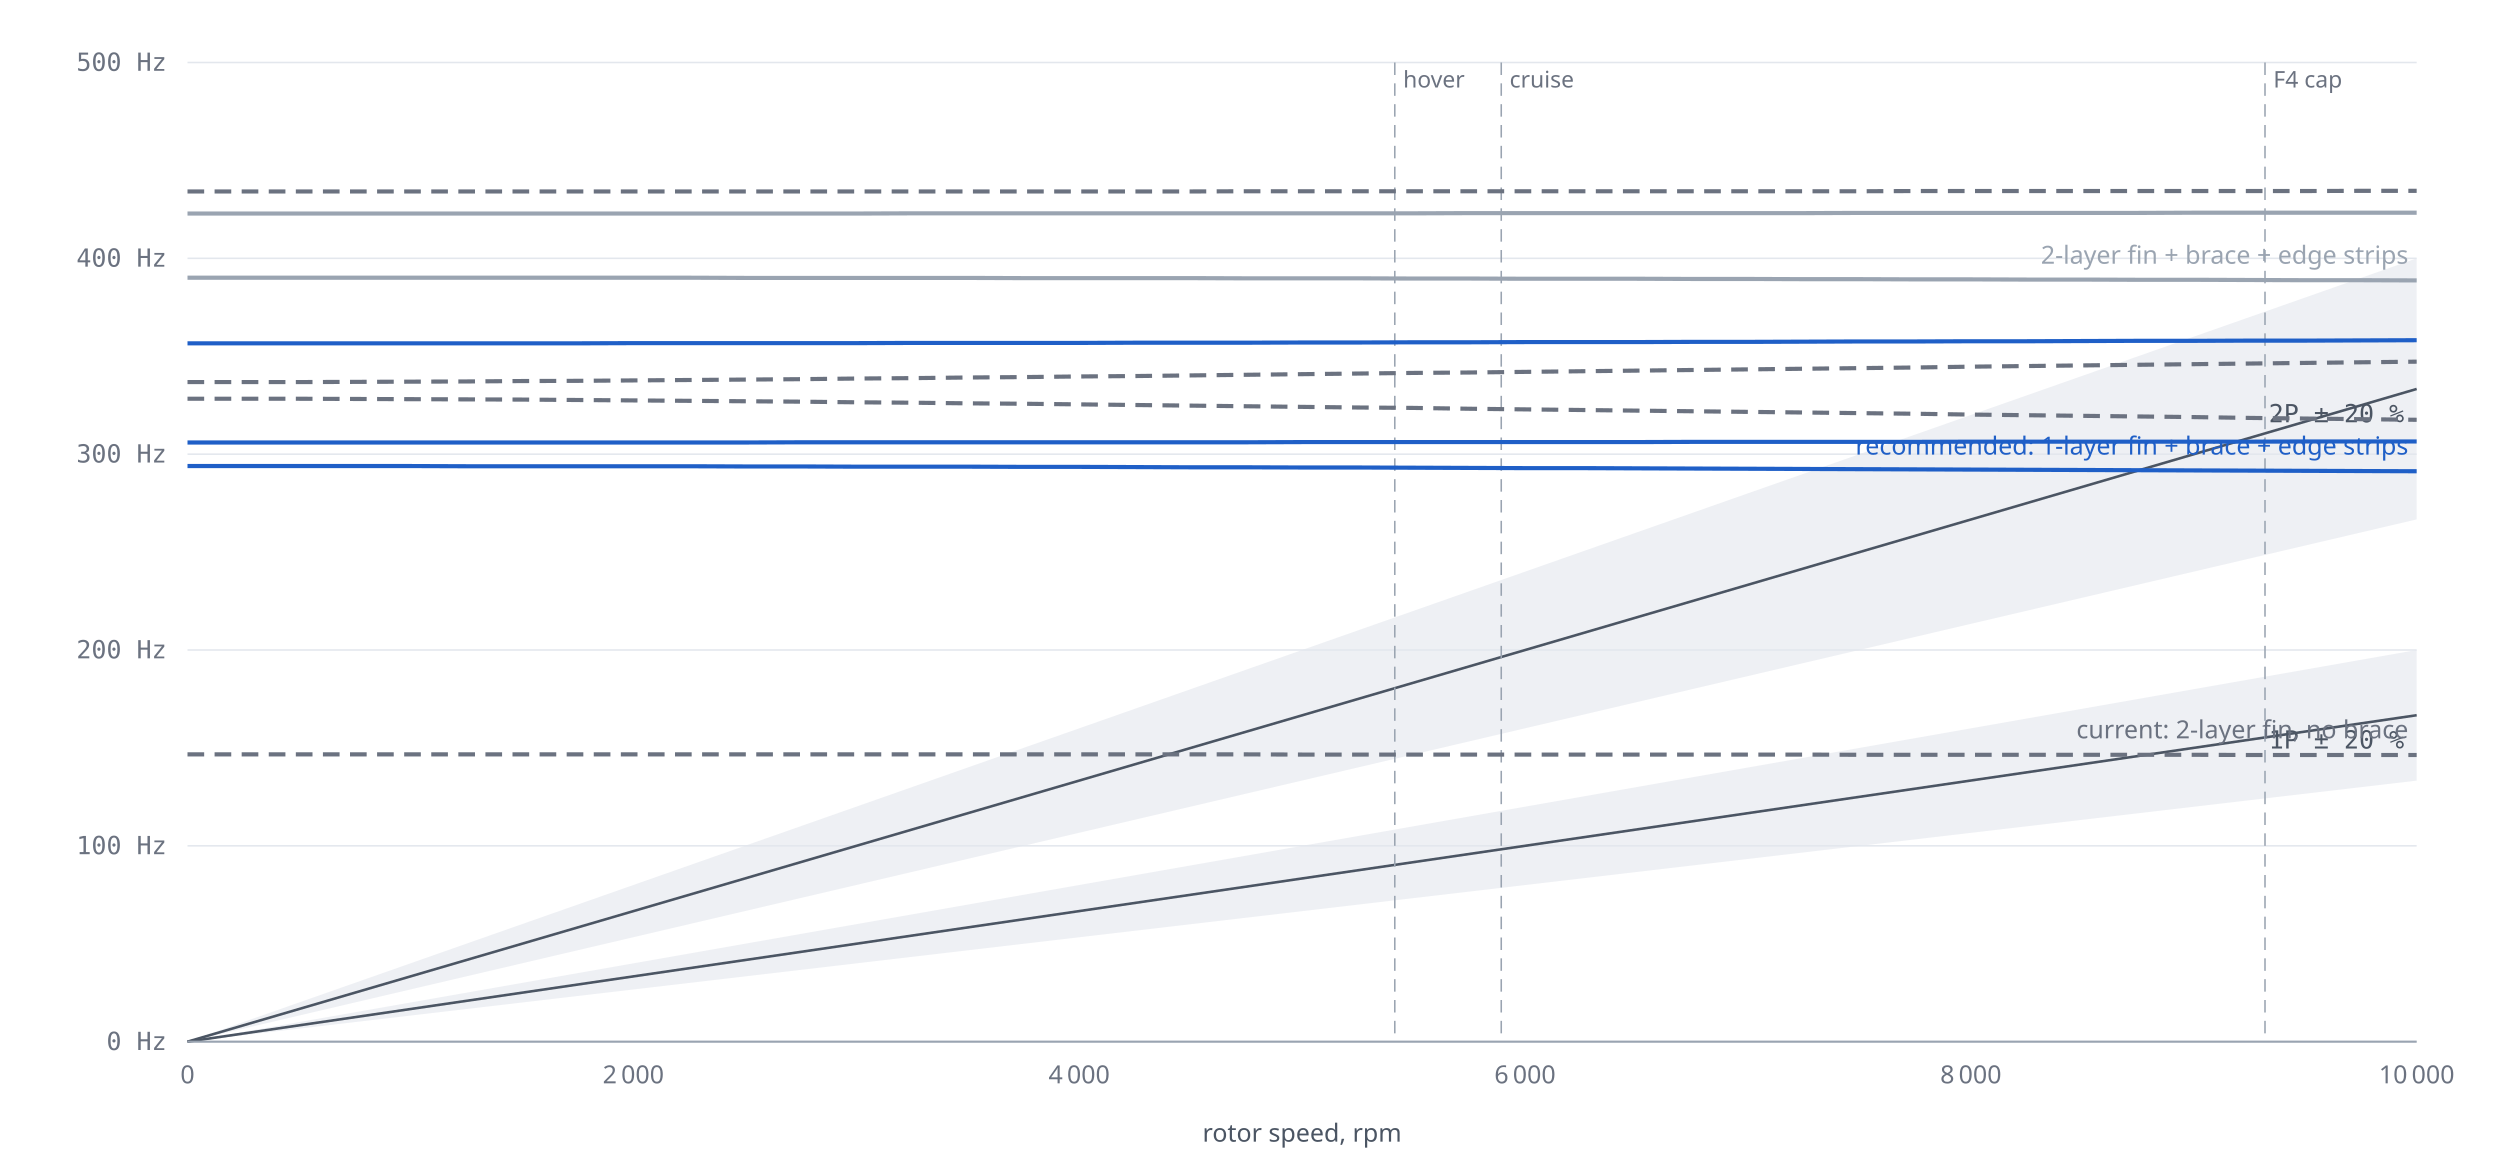
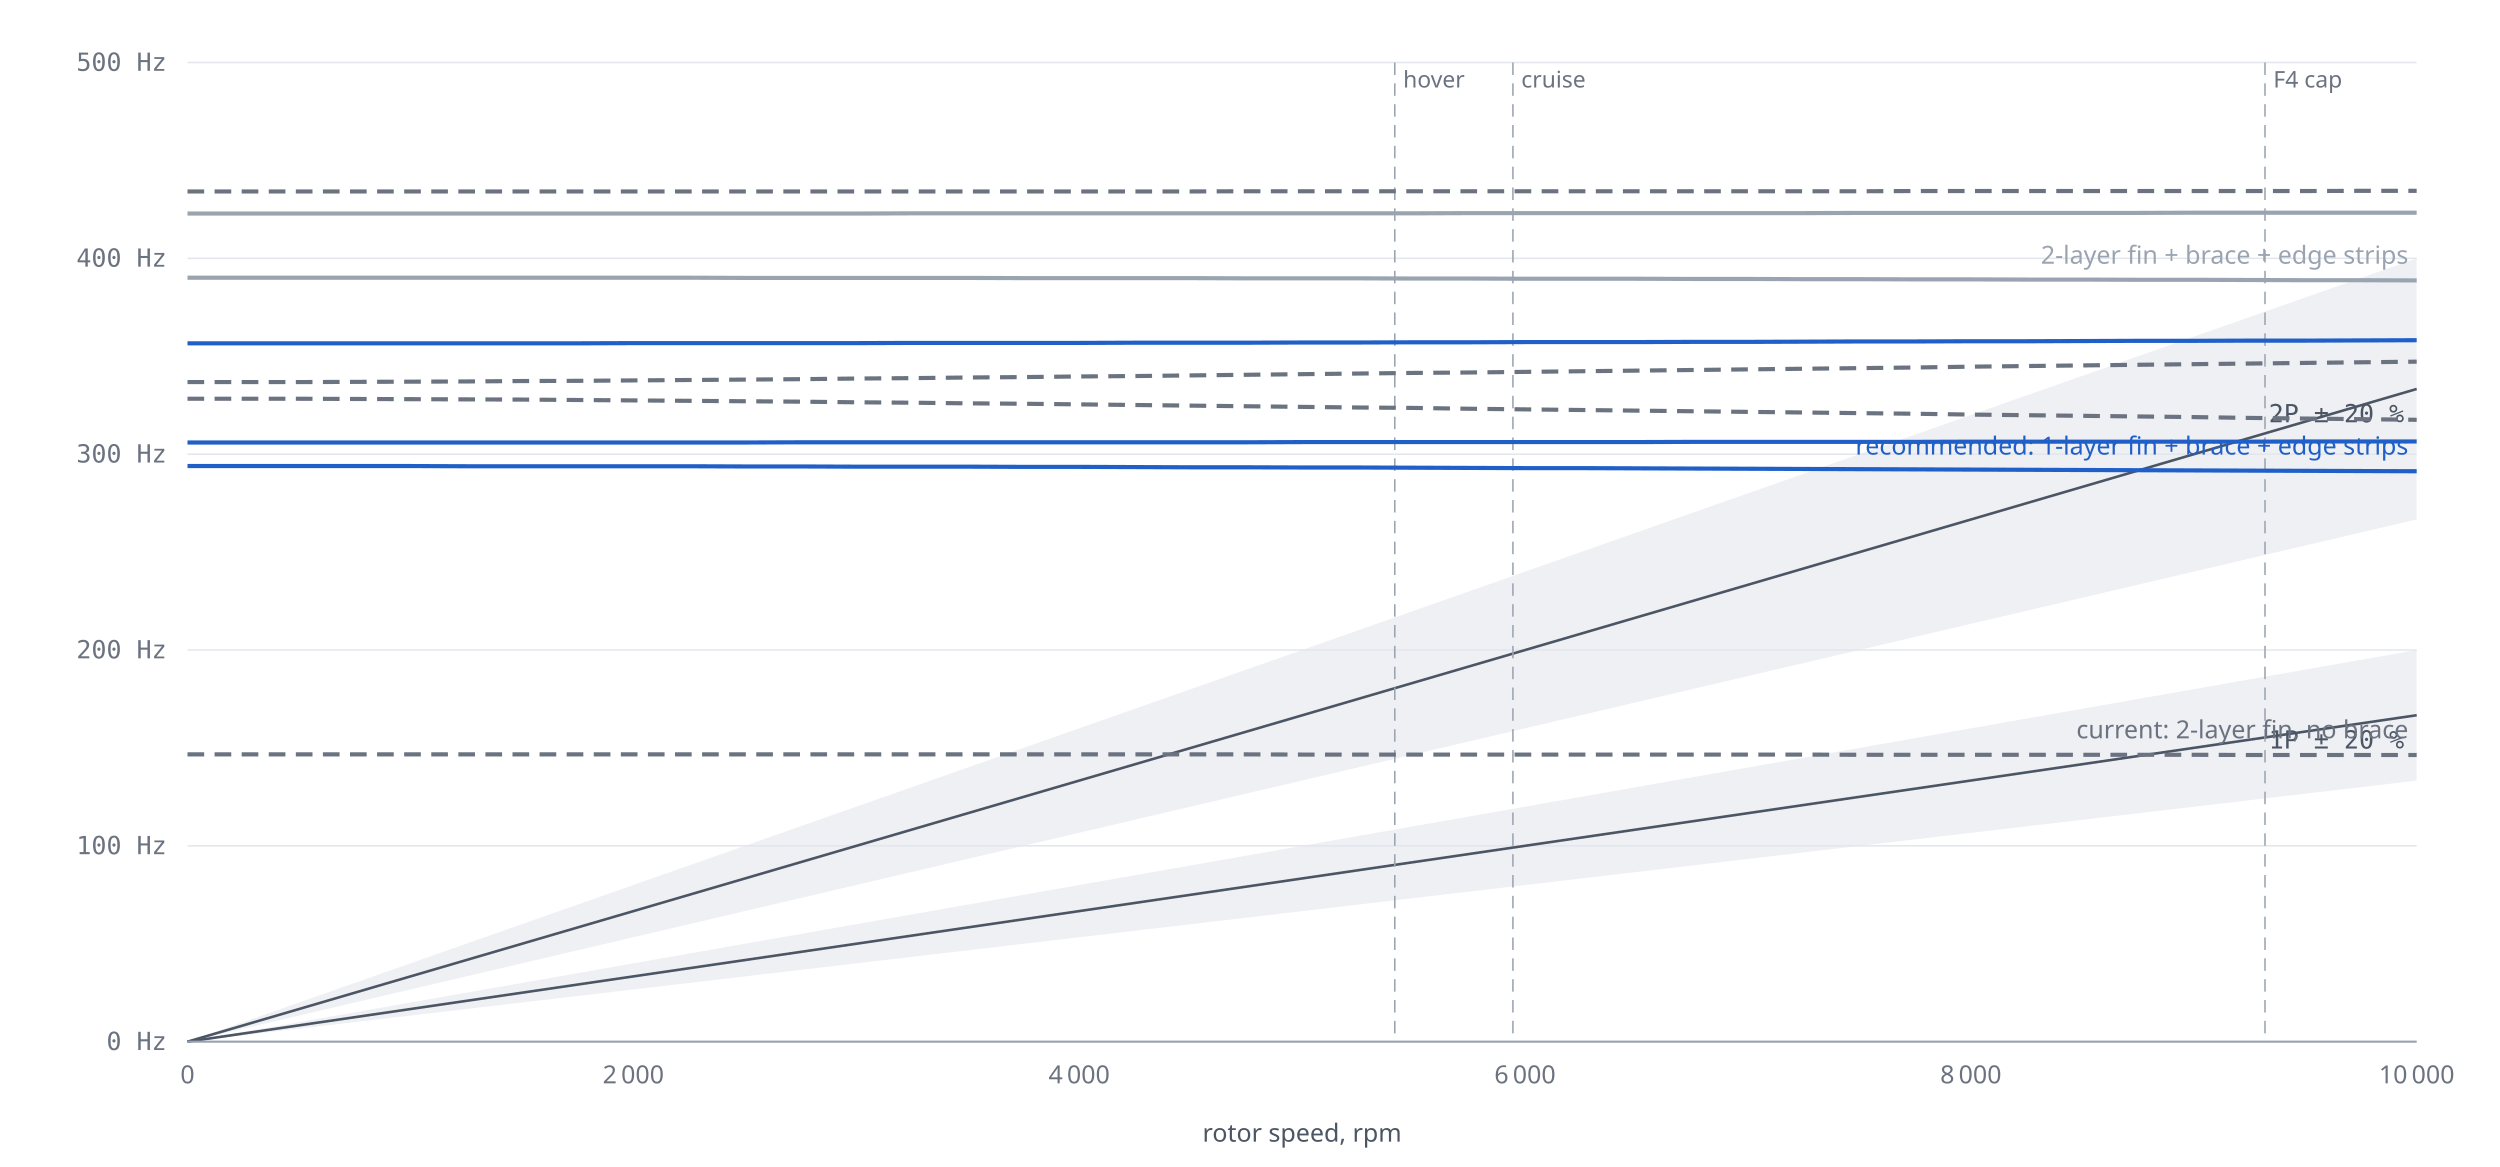
<svg xmlns="http://www.w3.org/2000/svg" viewBox="0 0 1200 560" font-family="IBM Plex Sans, system-ui, sans-serif">
  <polygon points="90.0,500.0 1160.0,312.0 1160.0,374.7 90.0,500.0" fill="#E2E6EC" fill-opacity="0.6" stroke="none" />
  <polygon points="90.0,500.0 1160.0,124.0 1160.0,249.3 90.0,500.0" fill="#E2E6EC" fill-opacity="0.6" stroke="none" />
  <line x1="90" y1="500.0" x2="1160" y2="500.0" stroke="#E3E7ED" stroke-width="0.75" />
  <text x="80" y="504.0" font-size="12" font-family="IBM Plex Mono, monospace" fill="#6B7280" text-anchor="end">0 Hz</text>
  <line x1="90" y1="406.0" x2="1160" y2="406.0" stroke="#E3E7ED" stroke-width="0.75" />
  <text x="80" y="410.0" font-size="12" font-family="IBM Plex Mono, monospace" fill="#6B7280" text-anchor="end">100 Hz</text>
  <line x1="90" y1="312.0" x2="1160" y2="312.0" stroke="#E3E7ED" stroke-width="0.75" />
  <text x="80" y="316.0" font-size="12" font-family="IBM Plex Mono, monospace" fill="#6B7280" text-anchor="end">200 Hz</text>
  <line x1="90" y1="218.0" x2="1160" y2="218.0" stroke="#E3E7ED" stroke-width="0.75" />
  <text x="80" y="222.0" font-size="12" font-family="IBM Plex Mono, monospace" fill="#6B7280" text-anchor="end">300 Hz</text>
  <line x1="90" y1="124.0" x2="1160" y2="124.0" stroke="#E3E7ED" stroke-width="0.75" />
  <text x="80" y="128.0" font-size="12" font-family="IBM Plex Mono, monospace" fill="#6B7280" text-anchor="end">400 Hz</text>
  <line x1="90" y1="30.0" x2="1160" y2="30.0" stroke="#E3E7ED" stroke-width="0.75" />
  <text x="80" y="34.0" font-size="12" font-family="IBM Plex Mono, monospace" fill="#6B7280" text-anchor="end">500 Hz</text>
  <text x="90.0" y="520" font-size="12" font-family="IBM Plex Mono  monospace" fill="#6B7280" text-anchor="middle">0</text>
  <text x="304.0" y="520" font-size="12" font-family="IBM Plex Mono  monospace" fill="#6B7280" text-anchor="middle">2 000</text>
  <text x="518.0" y="520" font-size="12" font-family="IBM Plex Mono  monospace" fill="#6B7280" text-anchor="middle">4 000</text>
  <text x="732.0" y="520" font-size="12" font-family="IBM Plex Mono  monospace" fill="#6B7280" text-anchor="middle">6 000</text>
  <text x="946.0" y="520" font-size="12" font-family="IBM Plex Mono  monospace" fill="#6B7280" text-anchor="middle">8 000</text>
  <text x="1160.0" y="520" font-size="12" font-family="IBM Plex Mono  monospace" fill="#6B7280" text-anchor="middle">10 000</text>
  <text x="625.0" y="548" font-size="12" fill="#4B5563" text-anchor="middle">rotor speed, rpm</text>
  <line x1="90.0" y1="500.0" x2="1160.0" y2="343.3" stroke="#4B5563" stroke-width="1.25" />
  <text x="1154.0" y="359.3" font-size="12" font-family="IBM Plex Mono, monospace" fill="#4B5563" text-anchor="end">1P ± 20 %</text>
  <line x1="90.0" y1="500.0" x2="1160.0" y2="186.7" stroke="#4B5563" stroke-width="1.25" />
  <text x="1154.0" y="202.7" font-size="12" font-family="IBM Plex Mono, monospace" fill="#4B5563" text-anchor="end">2P ± 20 %</text>
  <line x1="669.5" y1="30" x2="669.5" y2="500" stroke="#9AA4B1" stroke-width="0.75" stroke-dasharray="6 4" />
  <text x="673.5" y="42" font-size="11" fill="#6B7280">hover</text>
-   <line x1="720.6" y1="30" x2="720.6" y2="500" stroke="#9AA4B1" stroke-width="0.75" stroke-dasharray="6 4" />
-   <text x="724.6" y="42" font-size="11" fill="#6B7280">cruise</text>
+   <line x1="726.2" y1="30" x2="726.2" y2="500" stroke="#9AA4B1" stroke-width="0.75" stroke-dasharray="6 4" />
+   <text x="730.2" y="42" font-size="11" fill="#6B7280">cruise</text>
  <line x1="1087.2" y1="30" x2="1087.2" y2="500" stroke="#9AA4B1" stroke-width="0.75" stroke-dasharray="6 4" />
  <text x="1091.2" y="42" font-size="11" fill="#6B7280">F4 cap</text>
  <polyline points="90.0,362.1 116.8,362.1 143.5,362.1 170.2,362.1 197.0,362.1 223.8,362.1 250.5,362.1 277.2,362.1 304.0,362.1 330.8,362.1 357.5,362.1 384.2,362.1 411.0,362.1 437.8,362.1 464.5,362.1 491.2,362.1 518.0,362.1 544.8,362.1 571.5,362.1 598.2,362.1 625.0,362.2 651.8,362.2 678.5,362.2 705.2,362.2 732.0,362.2 758.8,362.2 785.5,362.2 812.2,362.2 839.0,362.2 865.8,362.2 892.5,362.3 919.2,362.3 946.0,362.3 972.8,362.3 999.5,362.3 1026.2,362.3 1053.0,362.3 1079.8,362.4 1106.5,362.4 1133.2,362.4 1160.0,362.4" fill="none" stroke="#6B7280" stroke-width="2" stroke-dasharray="8 5" />
  <polyline points="90.0,191.4 116.8,191.4 143.5,191.4 170.2,191.5 197.0,191.6 223.8,191.7 250.5,191.8 277.2,192.0 304.0,192.2 330.8,192.4 357.5,192.6 384.2,192.8 411.0,193.1 437.8,193.3 464.5,193.6 491.2,193.8 518.0,194.1 544.8,194.4 571.5,194.7 598.2,195.0 625.0,195.3 651.8,195.6 678.5,195.8 705.2,196.2 732.0,196.5 758.8,196.8 785.5,197.1 812.2,197.4 839.0,197.7 865.8,198.0 892.5,198.3 919.2,198.6 946.0,199.0 972.8,199.3 999.5,199.6 1026.2,199.9 1053.0,200.2 1079.8,200.6 1106.5,200.9 1133.2,201.2 1160.0,201.5" fill="none" stroke="#6B7280" stroke-width="2" stroke-dasharray="8 5" />
  <polyline points="90.0,183.4 116.8,183.4 143.5,183.4 170.2,183.3 197.0,183.2 223.8,183.1 250.5,182.9 277.2,182.8 304.0,182.6 330.8,182.4 357.5,182.2 384.2,182.0 411.0,181.7 437.8,181.5 464.5,181.2 491.2,181.0 518.0,180.7 544.8,180.5 571.5,180.2 598.2,179.9 625.0,179.6 651.8,179.3 678.5,179.0 705.2,178.8 732.0,178.5 758.8,178.2 785.5,177.9 812.2,177.6 839.0,177.3 865.8,177.0 892.5,176.7 919.2,176.4 946.0,176.0 972.8,175.7 999.5,175.4 1026.2,175.1 1053.0,174.8 1079.8,174.5 1106.5,174.2 1133.2,173.9 1160.0,173.6" fill="none" stroke="#6B7280" stroke-width="2" stroke-dasharray="8 5" />
  <polyline points="90.0,91.9 116.8,91.9 143.5,91.9 170.2,91.9 197.0,91.9 223.8,91.9 250.5,91.9 277.2,91.9 304.0,91.9 330.8,91.9 357.5,91.9 384.2,91.9 411.0,91.9 437.8,91.9 464.5,91.9 491.2,91.9 518.0,91.9 544.8,91.9 571.5,91.9 598.2,91.8 625.0,91.8 651.8,91.8 678.5,91.8 705.2,91.8 732.0,91.8 758.8,91.8 785.5,91.8 812.2,91.8 839.0,91.8 865.8,91.8 892.5,91.8 919.2,91.7 946.0,91.7 972.8,91.7 999.5,91.7 1026.2,91.7 1053.0,91.7 1079.8,91.7 1106.5,91.7 1133.2,91.6 1160.0,91.6" fill="none" stroke="#6B7280" stroke-width="2" stroke-dasharray="8 5" />
  <text x="1156" y="354.4" font-size="12" fill="#6B7280" text-anchor="end">current: 2-layer fin, no brace</text>
  <polyline points="90.0,133.3 116.8,133.3 143.5,133.3 170.2,133.3 197.0,133.3 223.8,133.3 250.5,133.3 277.2,133.3 304.0,133.3 330.8,133.3 357.5,133.4 384.2,133.4 411.0,133.4 437.8,133.4 464.5,133.4 491.2,133.5 518.0,133.5 544.8,133.5 571.5,133.5 598.2,133.6 625.0,133.6 651.8,133.6 678.5,133.7 705.2,133.7 732.0,133.8 758.8,133.8 785.5,133.8 812.2,133.9 839.0,133.9 865.8,134.0 892.5,134.0 919.2,134.1 946.0,134.1 972.8,134.2 999.5,134.2 1026.2,134.3 1053.0,134.3 1079.8,134.4 1106.5,134.5 1133.2,134.5 1160.0,134.6" fill="none" stroke="#9AA4B1" stroke-width="2" />
  <polyline points="90.0,102.5 116.8,102.5 143.5,102.5 170.2,102.5 197.0,102.5 223.8,102.5 250.5,102.5 277.2,102.5 304.0,102.5 330.8,102.5 357.5,102.5 384.2,102.5 411.0,102.5 437.8,102.4 464.5,102.4 491.2,102.4 518.0,102.4 544.8,102.4 571.5,102.4 598.2,102.4 625.0,102.4 651.8,102.4 678.5,102.4 705.2,102.3 732.0,102.3 758.8,102.3 785.5,102.3 812.2,102.3 839.0,102.3 865.8,102.3 892.5,102.2 919.2,102.2 946.0,102.2 972.8,102.2 999.5,102.2 1026.2,102.2 1053.0,102.1 1079.8,102.1 1106.5,102.1 1133.2,102.1 1160.0,102.1" fill="none" stroke="#9AA4B1" stroke-width="2" />
  <text x="1156" y="126.6" font-size="12" fill="#9AA4B1" text-anchor="end">2-layer fin + brace + edge strips</text>
  <polyline points="90.0,223.7 116.8,223.7 143.5,223.7 170.2,223.7 197.0,223.7 223.8,223.8 250.5,223.8 277.2,223.8 304.0,223.8 330.8,223.8 357.5,223.9 384.2,223.9 411.0,224.0 437.8,224.0 464.5,224.0 491.2,224.1 518.0,224.1 544.8,224.2 571.5,224.3 598.2,224.3 625.0,224.4 651.8,224.4 678.5,224.5 705.2,224.6 732.0,224.7 758.8,224.7 785.5,224.8 812.2,224.9 839.0,225.0 865.8,225.1 892.5,225.2 919.2,225.3 946.0,225.4 972.8,225.5 999.5,225.6 1026.2,225.7 1053.0,225.8 1079.8,225.9 1106.5,226.0 1133.2,226.1 1160.0,226.2" fill="none" stroke="#1F5FC7" stroke-width="2" />
  <polyline points="90.0,212.4 116.8,212.4 143.5,212.4 170.2,212.4 197.0,212.4 223.8,212.4 250.5,212.4 277.2,212.4 304.0,212.4 330.8,212.4 357.5,212.4 384.2,212.3 411.0,212.3 437.8,212.3 464.5,212.3 491.2,212.3 518.0,212.3 544.8,212.3 571.5,212.3 598.2,212.3 625.0,212.2 651.8,212.2 678.5,212.2 705.2,212.2 732.0,212.2 758.8,212.2 785.5,212.2 812.2,212.1 839.0,212.1 865.8,212.1 892.5,212.1 919.2,212.1 946.0,212.0 972.8,212.0 999.5,212.0 1026.2,212.0 1053.0,212.0 1079.8,212.0 1106.5,211.9 1133.2,211.9 1160.0,211.9" fill="none" stroke="#1F5FC7" stroke-width="2" />
  <polyline points="90.0,164.8 116.8,164.8 143.5,164.8 170.2,164.8 197.0,164.8 223.8,164.8 250.5,164.8 277.2,164.8 304.0,164.7 330.8,164.7 357.5,164.7 384.2,164.7 411.0,164.7 437.8,164.6 464.5,164.6 491.2,164.6 518.0,164.6 544.8,164.5 571.5,164.5 598.2,164.5 625.0,164.4 651.8,164.4 678.5,164.3 705.2,164.3 732.0,164.2 758.8,164.2 785.5,164.2 812.2,164.1 839.0,164.1 865.8,164.0 892.5,163.9 919.2,163.9 946.0,163.8 972.8,163.8 999.5,163.7 1026.2,163.6 1053.0,163.6 1079.8,163.5 1106.5,163.5 1133.2,163.4 1160.0,163.3" fill="none" stroke="#1F5FC7" stroke-width="2" />
  <text x="1156" y="218.2" font-size="12" fill="#1F5FC7" text-anchor="end">recommended: 1-layer fin + brace + edge strips</text>
  <line x1="90" y1="500" x2="1160" y2="500" stroke="#9AA4B1" stroke-width="1" />
</svg>
